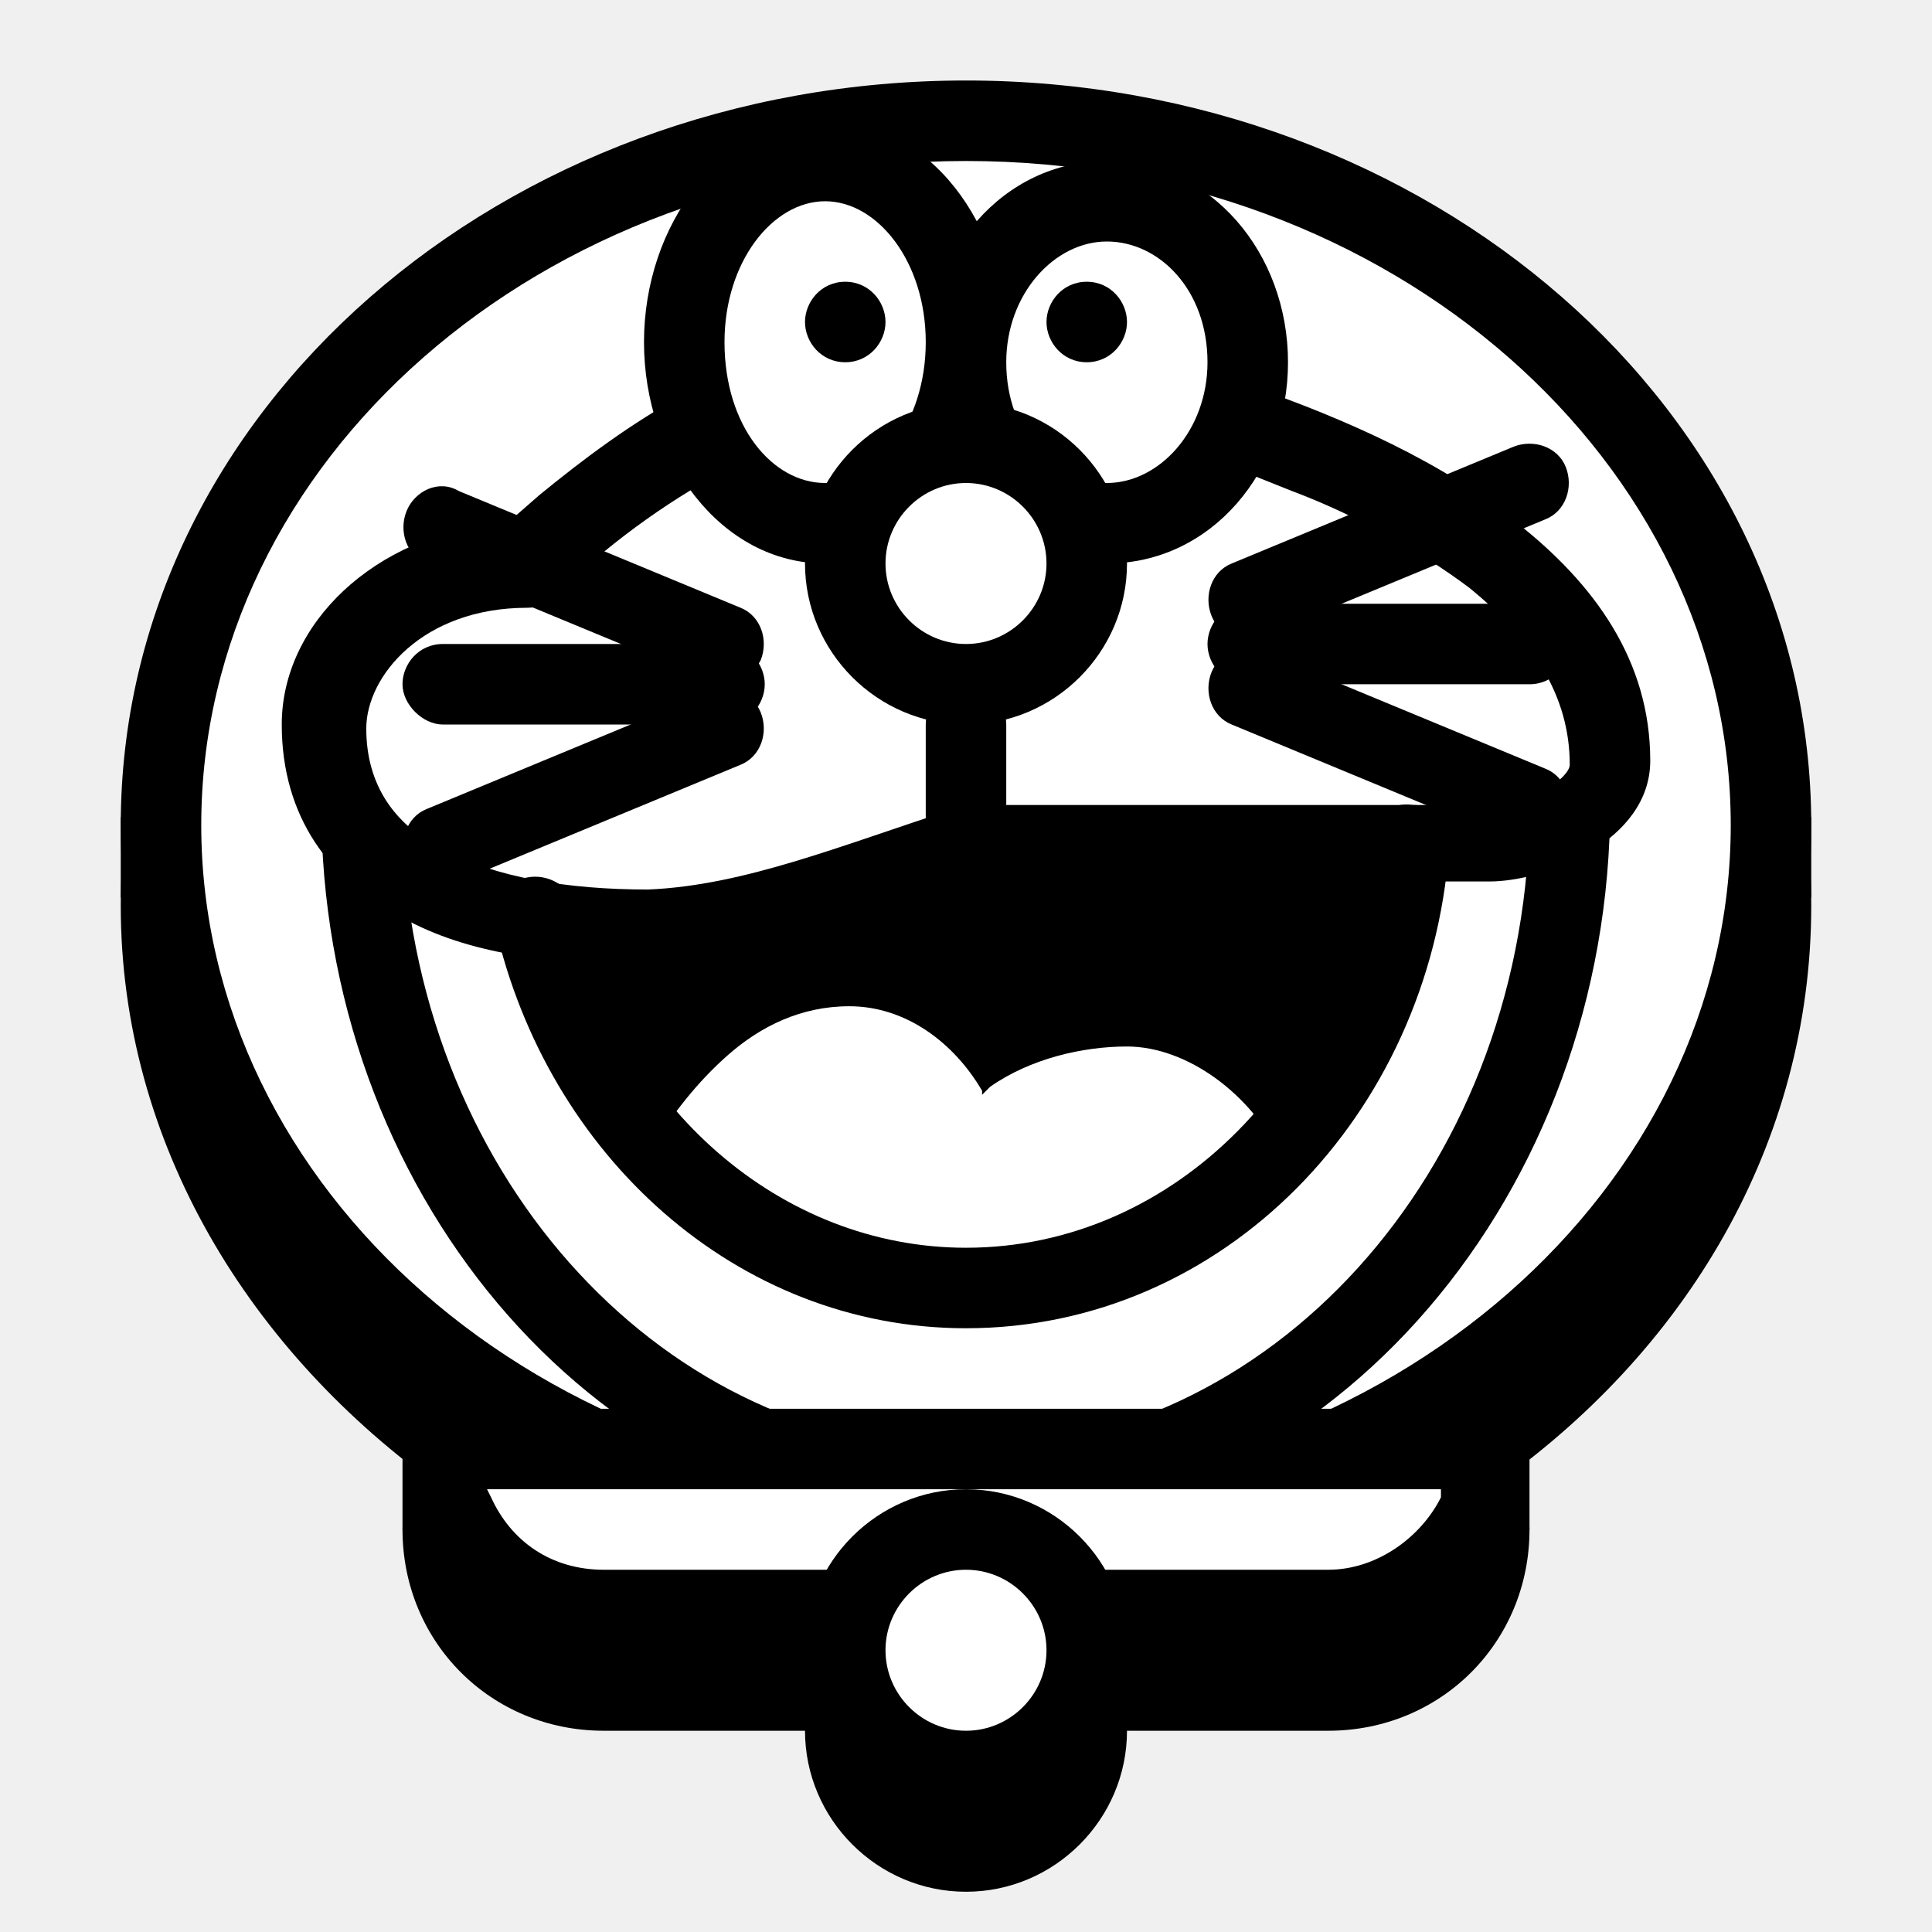
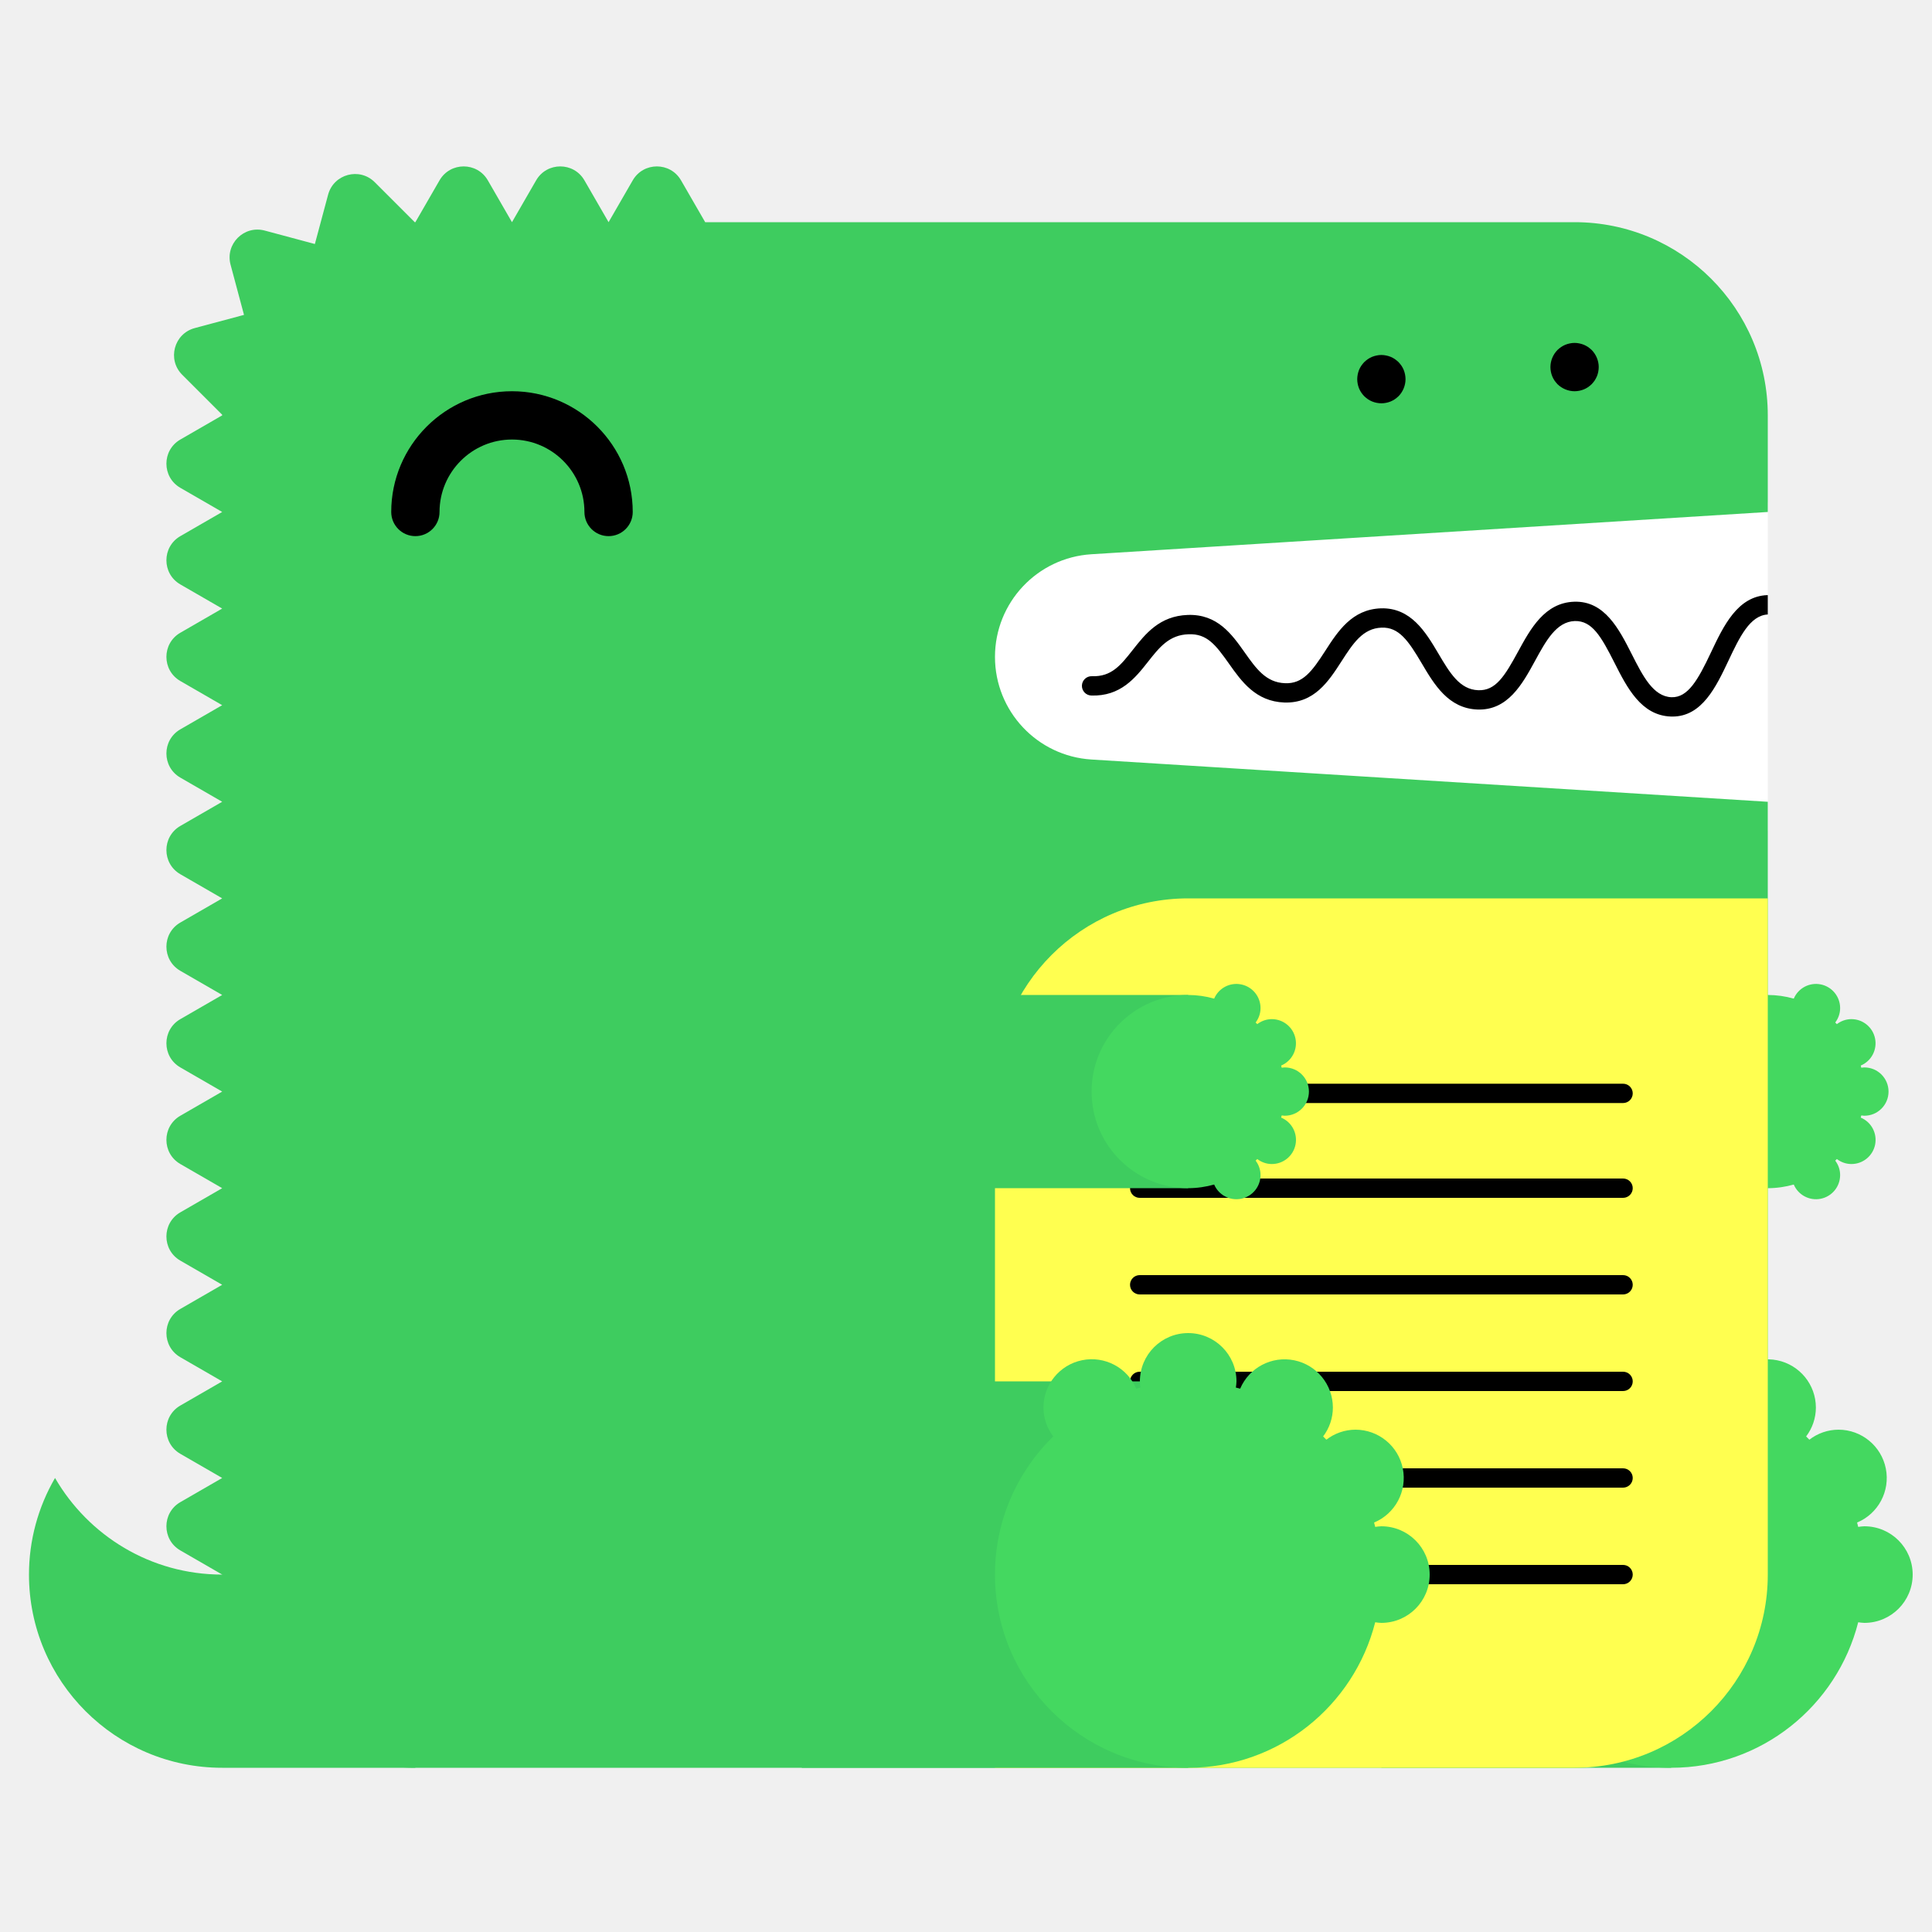
- <svg xmlns="http://www.w3.org/2000/svg" viewBox="0 0 48 48" width="192px" height="192px" fill-rule="evenodd" clip-rule="evenodd" baseProfile="basic">
-   <path fill-rule="evenodd" d="M10,36v2h28v-2H10z" clip-rule="evenodd" />
-   <path fill-rule="evenodd" d="M3,20.3v2h42v-2H3z" clip-rule="evenodd" />
-   <path fill-rule="evenodd" d="M20,43h-5c-2.8,0-5-2.2-5-5 c0-0.5,0.4-1,1-1c-4.8-3.4-8-8.6-8-14.5C3,12.2,12.5,4,24,4s21,8.2,21,18.5c0,5.9-3.1,11.1-8,14.5c0.5,0,1,0.5,1,1c0,2.8-2.2,5-5,5 h-5c0,2.2-1.8,4-4,4S20,45.2,20,43z" clip-rule="evenodd" />
-   <path fill="#fff" fill-rule="evenodd" d="M24,3 C13,3,4,10.8,4,20.5S13,38,24,38s20-7.8,20-17.5S35,3,24,3z" clip-rule="evenodd" />
-   <path fill="#fff" fill-rule="evenodd" d="M30.7,10.6 c4.6,1.7,9.3,4.2,9.3,8.4c0,1.2-1.8,2-3,2H24c-2.7,0.9-5.3,2-8,2c-4.2,0-8-1.3-8-5c0-2,2-4,5-4c1.3-1.3,2.8-2.4,4.5-3.3 C19.1,9.9,26.8,10.3,30.7,10.6z" clip-rule="evenodd" />
-   <path fill-rule="evenodd" d="M3,20.5C3,10.2,12.5,2,24,2 s21,8.2,21,18.5S35.5,39,24,39S3,30.8,3,20.5z M43,20.5C43,11.5,34.6,4,24,4S5,11.5,5,20.5S13.4,37,24,37S43,29.5,43,20.5z" clip-rule="evenodd" />
-   <path fill-rule="evenodd" d="M10,22.8c-1.8-0.9-3-2.5-3-4.8 c0-2.5,2.3-4.7,5.4-5h0.2l0.8-0.7c1.1-0.9,2.3-1.8,3.6-2.5c0.6-0.3,1.7-0.5,2.6-0.5c1.1-0.1,2.3-0.1,3.7-0.1c2.7,0,5.6,0.2,7.5,0.3 c0.1,0,0.2,0,0.3,0.1c2.3,0.8,4.8,1.9,6.6,3.4c1.9,1.5,3.3,3.4,3.3,5.9c0,2-2.6,3-4,3H24.2l-1.8,0.7c-2,0.7-4.1,1.3-6.3,1.3 C13.8,24,11.6,23.7,10,22.8z M23.7,20.1c0.1,0,0.2-0.1,0.3-0.1h13c1.1,0,2-0.7,2-1c0-1.7-0.9-3.1-2.5-4.4c-1.2-0.9-2.8-1.8-4.4-2.4 l-1.5-0.6H30c-1.9-0.1-4.4-0.3-6.7-0.3c-1.3,0-2.5,0-3.5,0.1c-1.1,0.1-1.6,0.2-1.8,0.3c-1.5,0.8-3,1.9-4.2,3.1 c-0.2,0.2-0.4,0.3-0.7,0.3c-2.6,0-4,1.7-4,3c0,1.4,0.7,2.4,1.9,3c1.3,0.7,3.1,1,5.1,1C18.5,22,20.9,21,23.7,20.1z" clip-rule="evenodd" />
-   <path fill-rule="evenodd" d="M23,21v-3c0-0.5,0.4-1,1-1s1,0.5,1,1 v3c0,0.5-0.4,1-1,1S23,21.5,23,21z" clip-rule="evenodd" />
-   <path fill="#fff" fill-rule="evenodd" d="M20.5,4 C18.6,4,17,6,17,8.5s1.6,4.5,3.5,4.5S24,11,24,8.5S22.4,4,20.5,4z" clip-rule="evenodd" />
-   <path fill="#fff" fill-rule="evenodd" d="M27.5,5 C25.6,5,24,6.8,24,9s1.6,4,3.5,4S31,11.2,31,9S29.4,5,27.5,5z" clip-rule="evenodd" />
-   <path fill-rule="evenodd" d="M16,8.5C16,5.6,17.9,3,20.5,3 S25,5.6,25,8.5c0,3-1.9,5.5-4.5,5.5S16,11.4,16,8.5z M23,8.5c0-2-1.2-3.5-2.5-3.5S18,6.5,18,8.5c0,2.1,1.2,3.5,2.5,3.5 S23,10.5,23,8.5z" clip-rule="evenodd" />
-   <path fill-rule="evenodd" d="M23,9c0-2.7,1.9-5,4.5-5S32,6.3,32,9 s-1.9,5-4.5,5S23,11.7,23,9z M30,9c0-1.8-1.2-3-2.5-3S25,7.3,25,9c0,1.8,1.2,3,2.5,3S30,10.7,30,9z" clip-rule="evenodd" />
-   <path fill="#fff" fill-rule="evenodd" d="M24,11c-1.7,0-3,1.3-3,3 s1.3,3,3,3s3-1.3,3-3S25.7,11,24,11z" clip-rule="evenodd" />
-   <path fill-rule="evenodd" d="M20,14c0-2.2,1.8-4,4-4s4,1.8,4,4 s-1.8,4-4,4S20,16.2,20,14z M26,14c0-1.1-0.9-2-2-2s-2,0.9-2,2s0.9,2,2,2S26,15.1,26,14z" clip-rule="evenodd" />
-   <path fill-rule="evenodd" d="M21,7c-0.6,0-1,0.5-1,1s0.4,1,1,1 s1-0.5,1-1S21.6,7,21,7z" clip-rule="evenodd" />
-   <path fill-rule="evenodd" d="M27,7c-0.6,0-1,0.5-1,1s0.4,1,1,1 s1-0.5,1-1S27.6,7,27,7z" clip-rule="evenodd" />
-   <path fill-rule="evenodd" d="M10,17c0-0.5,0.4-1,1-1h7 c0.6,0,1,0.5,1,1s-0.4,1-1,1h-7C10.5,18,10,17.5,10,17z" clip-rule="evenodd" />
-   <path fill-rule="evenodd" d="M10.1,21.4c-0.2-0.5,0-1.1,0.5-1.3 l7-2.9c0.5-0.2,1.1,0,1.3,0.5c0.2,0.5,0,1.1-0.5,1.3l-7,2.9C10.9,22.1,10.3,21.9,10.1,21.4z" clip-rule="evenodd" />
-   <path fill-rule="evenodd" d="M17.6,16.9l-7-2.9 c-0.5-0.2-0.7-0.8-0.5-1.3s0.8-0.8,1.3-0.5l7,2.9c0.5,0.2,0.7,0.8,0.5,1.3C18.7,16.8,18.1,17.1,17.6,16.9z" clip-rule="evenodd" />
-   <path fill-rule="evenodd" d="M30,16c0-0.5,0.4-1,1-1h7 c0.6,0,1,0.5,1,1s-0.4,1-1,1h-7C30.4,17,30,16.5,30,16z" clip-rule="evenodd" />
-   <path fill-rule="evenodd" d="M37.6,20.9l-7-2.9 c-0.5-0.2-0.7-0.8-0.5-1.3s0.8-0.7,1.3-0.5l7,2.9c0.5,0.2,0.7,0.8,0.5,1.3C38.7,20.9,38.1,21.1,37.6,20.9z" clip-rule="evenodd" />
-   <path fill-rule="evenodd" d="M30.1,15.3c-0.2-0.5,0-1.1,0.5-1.3 l7-2.9c0.5-0.2,1.1,0,1.3,0.5c0.2,0.5,0,1.1-0.5,1.3l-7,2.9C30.9,16.1,30.3,15.8,30.1,15.3z" clip-rule="evenodd" />
-   <path fill-rule="evenodd" d="M8,20.9c0-0.6,0.4-1,1-1s1,0.4,1,0.9 C10.4,29.4,16.6,36,24,36c7.5,0,13.8-6.8,14-15.6c0-0.5,0.5-1,1-1c0.6,0,1,0.5,1,1C39.8,30,32.8,38,24,38C15.3,38,8.4,30.3,8,20.9z" clip-rule="evenodd" />
-   <path fill="#fff" fill-rule="evenodd" d="M37,36H11 c0,2.2,1.8,4,4,4h18C35.2,40,37,38.2,37,36z" clip-rule="evenodd" />
-   <path fill-rule="evenodd" d="M10,36c0-0.5,0.4-1,1-1h26 c0.6,0,1,0.5,1,1c0,2.8-2.2,5-5,5H15C12.2,41,10,38.8,10,36z M35.8,37H12.1l0.1,0.2c0.5,1.1,1.5,1.8,2.8,1.8h18 c1.2,0,2.3-0.8,2.8-1.8L35.8,37z" clip-rule="evenodd" />
-   <path fill="#fff" fill-rule="evenodd" d="M24,38c-1.7,0-3,1.3-3,3 s1.3,3,3,3s3-1.3,3-3S25.7,38,24,38z" clip-rule="evenodd" />
-   <path fill-rule="evenodd" d="M20,41c0-2.2,1.8-4,4-4s4,1.8,4,4 s-1.8,4-4,4S20,43.2,20,41z M26,41c0-1.1-0.9-2-2-2s-2,0.9-2,2s0.9,2,2,2S26,42.1,26,41z" clip-rule="evenodd" />
-   <path fill-rule="evenodd" d="M30.8,29.1C30.3,27.9,29,27,28,27 c-1.5,0-3.3,0.8-4,2c-0.2-1.5-1.6-3-3-3c-1.7,0-3.2,1.6-4,3c0,0.1-0.1,0.1-0.1,0.2c-1.8-1.6-3-3.8-3.6-6.4l0,0 c0.9,0.1,1.8,0.2,2.7,0.2c2.7,0,5.3-1.1,8-2h11c-0.3,3.3-1.8,6.3-4,8.3C30.9,29.2,30.9,29.2,30.8,29.1z" clip-rule="evenodd" />
-   <path fill="#fff" fill-rule="evenodd" d="M29.9,29.5 c-0.2-0.4-0.5-0.8-0.9-1.1S28.2,28,28,28c-1.2,0-2.7,0.7-3.1,1.5c-0.5,0.8-1.7,0.5-1.8-0.4c-0.2-1.1-1.2-2.1-2-2.1 c-1.1,0-2.3,1.2-3.1,2.5c-0.3,0.5-0.9,0.6-1.4,0.4c-0.5-0.3-0.6-0.9-0.4-1.4c0.5-0.8,1.1-1.6,1.9-2.3s1.8-1.2,3-1.2 c1.4,0,2.6,0.9,3.3,2.1v0.1l0.2-0.2c1-0.7,2.3-1,3.4-1c1.5,0,3.1,1.2,3.8,2.7c0.2,0.5,0,1.1-0.6,1.3C30.7,30.2,30.1,30,29.9,29.5z" clip-rule="evenodd" />
-   <path fill-rule="evenodd" d="M12.3,23c-0.1-0.5,0.2-1.1,0.8-1.2 c0.5-0.1,1.1,0.2,1.2,0.8c1.1,4.9,5.1,8.4,9.7,8.4c5.2,0,9.5-4.4,10-10.1c0-0.5,0.5-1,1.1-0.9c0.6,0,1,0.5,0.9,1.1 C35.5,27.7,30.4,33,24,33C18.3,33,13.6,28.7,12.3,23z" clip-rule="evenodd" />
+ <svg xmlns="http://www.w3.org/2000/svg" width="200" height="200" viewBox="0 0 200 200">
+   <g fill="none" fill-rule="evenodd">
+     <path fill="#FFF" d="M99 52h84v34H99z" />
+     <path d="M23 163c-7.398 0-13.843-4.027-17.303-10A19.886 19.886 0 0 0 3 163c0 11.046 8.954 20 20 20h20v-20H23z" fill="#3ECC5F" />
+     <path d="M112.98 57.376L183 53V43c0-11.046-8.954-20-20-20H73l-2.5-4.33c-1.112-1.925-3.889-1.925-5 0L63 23l-2.5-4.33c-1.111-1.925-3.889-1.925-5 0L53 23l-2.5-4.33c-1.111-1.925-3.889-1.925-5 0L43 23c-.022 0-.042.003-.065.003l-4.142-4.141c-1.57-1.571-4.252-.853-4.828 1.294l-1.369 5.104-5.192-1.392c-2.148-.575-4.111 1.389-3.535 3.536l1.39 5.193-5.102 1.367c-2.148.576-2.867 3.259-1.296 4.83l4.142 4.142c0 .021-.003.042-.003.064l-4.33 2.5c-1.925 1.111-1.925 3.889 0 5L23 53l-4.33 2.5c-1.925 1.111-1.925 3.889 0 5L23 63l-4.33 2.5c-1.925 1.111-1.925 3.889 0 5L23 73l-4.33 2.5c-1.925 1.111-1.925 3.889 0 5L23 83l-4.33 2.5c-1.925 1.111-1.925 3.889 0 5L23 93l-4.33 2.5c-1.925 1.111-1.925 3.889 0 5L23 103l-4.33 2.5c-1.925 1.111-1.925 3.889 0 5L23 113l-4.33 2.5c-1.925 1.111-1.925 3.889 0 5L23 123l-4.33 2.5c-1.925 1.111-1.925 3.889 0 5L23 133l-4.33 2.5c-1.925 1.111-1.925 3.889 0 5L23 143l-4.33 2.5c-1.925 1.111-1.925 3.889 0 5L23 153l-4.33 2.5c-1.925 1.111-1.925 3.889 0 5L23 163c0 11.046 8.954 20 20 20h120c11.046 0 20-8.954 20-20V83l-70.02-4.376A10.645 10.645 0 0 1 103 68c0-5.621 4.37-10.273 9.98-10.624" fill="#3ECC5F" />
+     <path fill="#3ECC5F" d="M143 183h30v-40h-30z" />
+     <path d="M193 158c-.219 0-.428.037-.639.064-.038-.15-.074-.301-.116-.451A5 5 0 0 0 190.32 148a4.96 4.96 0 0 0-3.016 1.036 26.531 26.531 0 0 0-.335-.336 4.955 4.955 0 0 0 1.011-2.987 5 5 0 0 0-9.599-1.959c-.148-.042-.297-.077-.445-.115.027-.211.064-.42.064-.639a5 5 0 0 0-5-5 5 5 0 0 0-5 5c0 .219.037.428.064.639-.148.038-.297.073-.445.115a4.998 4.998 0 0 0-9.599 1.959c0 1.125.384 2.151 1.011 2.987-3.717 3.632-6.031 8.693-6.031 14.3 0 11.046 8.954 20 20 20 9.339 0 17.16-6.41 19.361-15.064.211.027.42.064.639.064a5 5 0 0 0 5-5 5 5 0 0 0-5-5" fill="#44D860" />
+     <path fill="#3ECC5F" d="M153 123h30v-20h-30z" />
+     <path d="M193 115.5a2.5 2.5 0 1 0 0-5c-.109 0-.214.019-.319.032-.02-.075-.037-.15-.058-.225a2.501 2.501 0 0 0-.963-4.807c-.569 0-1.088.197-1.508.518a6.653 6.653 0 0 0-.168-.168c.314-.417.506-.931.506-1.494a2.5 2.5 0 0 0-4.8-.979A9.987 9.987 0 0 0 183 103c-5.522 0-10 4.478-10 10s4.478 10 10 10c.934 0 1.833-.138 2.69-.377a2.5 2.5 0 0 0 4.8-.979c0-.563-.192-1.077-.506-1.494.057-.055.113-.111.168-.168.42.321.939.518 1.508.518a2.5 2.5 0 0 0 .963-4.807c.021-.074.038-.15.058-.225.105.013.21.032.319.032" fill="#44D860" />
+     <path d="M63 55.5a2.5 2.5 0 0 1-2.5-2.5c0-4.136-3.364-7.5-7.5-7.5s-7.5 3.364-7.5 7.5a2.5 2.5 0 1 1-5 0c0-6.893 5.607-12.5 12.5-12.5S65.5 46.107 65.5 53a2.5 2.5 0 0 1-2.5 2.5" fill="#000" />
+     <path d="M103 183h60c11.046 0 20-8.954 20-20V93h-60c-11.046 0-20 8.954-20 20v70z" fill="#FFFF50" />
+     <path d="M168.02 124h-50.04a1 1 0 1 1 0-2h50.04a1 1 0 1 1 0 2m0 20h-50.04a1 1 0 1 1 0-2h50.04a1 1 0 1 1 0 2m0 20h-50.04a1 1 0 1 1 0-2h50.04a1 1 0 1 1 0 2m0-49.814h-50.04a1 1 0 1 1 0-2h50.04a1 1 0 1 1 0 2m0 19.814h-50.04a1 1 0 1 1 0-2h50.04a1 1 0 1 1 0 2m0 20h-50.04a1 1 0 1 1 0-2h50.04a1 1 0 1 1 0 2M183 61.611c-.012 0-.022-.006-.034-.005-3.09.105-4.552 3.196-5.842 5.923-1.346 2.85-2.387 4.703-4.093 4.647-1.889-.068-2.969-2.202-4.113-4.46-1.314-2.594-2.814-5.536-5.963-5.426-3.046.104-4.513 2.794-5.807 5.167-1.377 2.528-2.314 4.065-4.121 3.994-1.927-.07-2.951-1.805-4.136-3.813-1.321-2.236-2.848-4.75-5.936-4.664-2.994.103-4.465 2.385-5.763 4.4-1.373 2.13-2.335 3.428-4.165 3.351-1.973-.07-2.992-1.51-4.171-3.177-1.324-1.873-2.816-3.993-5.895-3.89-2.928.1-4.399 1.97-5.696 3.618-1.232 1.564-2.194 2.802-4.229 2.724a1 1 0 0 0-.072 2c3.017.101 4.545-1.8 5.872-3.487 1.177-1.496 2.193-2.787 4.193-2.855 1.926-.082 2.829 1.115 4.195 3.045 1.297 1.834 2.769 3.914 5.731 4.021 3.103.104 4.596-2.215 5.918-4.267 1.182-1.834 2.202-3.417 4.15-3.484 1.793-.067 2.769 1.35 4.145 3.681 1.297 2.197 2.766 4.686 5.787 4.796 3.125.108 4.634-2.62 5.949-5.035 1.139-2.088 2.214-4.06 4.119-4.126 1.793-.042 2.728 1.595 4.111 4.33 1.292 2.553 2.757 5.445 5.825 5.556l.169.003c3.064 0 4.518-3.075 5.805-5.794 1.139-2.41 2.217-4.68 4.067-4.773v-2z" fill="#000" />
+     <path fill="#3ECC5F" d="M83 183h40v-40H83z" />
+     <path d="M143 158c-.219 0-.428.037-.639.064-.038-.15-.074-.301-.116-.451A5 5 0 0 0 140.32 148a4.96 4.96 0 0 0-3.016 1.036 26.531 26.531 0 0 0-.335-.336 4.955 4.955 0 0 0 1.011-2.987 5 5 0 0 0-9.599-1.959c-.148-.042-.297-.077-.445-.115.027-.211.064-.42.064-.639a5 5 0 0 0-5-5 5 5 0 0 0-5 5c0 .219.037.428.064.639-.148.038-.297.073-.445.115a4.998 4.998 0 0 0-9.599 1.959c0 1.125.384 2.151 1.011 2.987-3.717 3.632-6.031 8.693-6.031 14.3 0 11.046 8.954 20 20 20 9.339 0 17.16-6.41 19.361-15.064.211.027.42.064.639.064a5 5 0 0 0 5-5 5 5 0 0 0-5-5" fill="#44D860" />
+     <path fill="#3ECC5F" d="M83 123h40v-20H83z" />
+     <path d="M133 115.5a2.5 2.5 0 1 0 0-5c-.109 0-.214.019-.319.032-.02-.075-.037-.15-.058-.225a2.501 2.501 0 0 0-.963-4.807c-.569 0-1.088.197-1.508.518a6.653 6.653 0 0 0-.168-.168c.314-.417.506-.931.506-1.494a2.5 2.5 0 0 0-4.8-.979A9.987 9.987 0 0 0 123 103c-5.522 0-10 4.478-10 10s4.478 10 10 10c.934 0 1.833-.138 2.69-.377a2.5 2.5 0 0 0 4.8-.979c0-.563-.192-1.077-.506-1.494.057-.055.113-.111.168-.168.42.321.939.518 1.508.518a2.5 2.5 0 0 0 .963-4.807c.021-.074.038-.15.058-.225.105.013.21.032.319.032" fill="#44D860" />
+     <path d="M143 41.75c-.16 0-.33-.02-.49-.05a2.52 2.52 0 0 1-.47-.14c-.15-.06-.29-.14-.431-.23-.13-.09-.259-.2-.38-.31-.109-.12-.219-.24-.309-.38s-.17-.28-.231-.43a2.619 2.619 0 0 1-.189-.96c0-.16.02-.33.05-.49.03-.16.08-.31.139-.47.061-.15.141-.29.231-.43.09-.13.2-.26.309-.38.121-.11.25-.22.38-.31.141-.09.281-.17.431-.23.149-.06.31-.11.47-.14.32-.07.65-.07.98 0 .159.03.32.08.47.14.149.06.29.14.43.23.13.09.259.2.38.31.11.12.22.25.31.38.09.14.17.28.23.43.06.16.11.31.14.47.029.16.05.33.05.49 0 .66-.271 1.31-.73 1.77-.121.11-.25.22-.38.31-.14.09-.281.17-.43.23a2.565 2.565 0 0 1-.96.19m20-1.25c-.66 0-1.3-.27-1.771-.73a3.802 3.802 0 0 1-.309-.38c-.09-.14-.17-.28-.231-.43a2.619 2.619 0 0 1-.189-.96c0-.66.27-1.3.729-1.77.121-.11.25-.22.38-.31.141-.09.281-.17.431-.23.149-.06.31-.11.47-.14.32-.07.66-.07.98 0 .159.03.32.08.47.14.149.06.29.14.43.23.13.09.259.2.38.31.459.47.73 1.11.73 1.77 0 .16-.021.33-.05.49-.03.16-.08.32-.14.47-.07.15-.14.29-.23.43-.09.13-.2.26-.31.38-.121.11-.25.22-.38.31-.14.09-.281.17-.43.23a2.565 2.565 0 0 1-.96.19" fill="#000" />
+   </g>
</svg>
